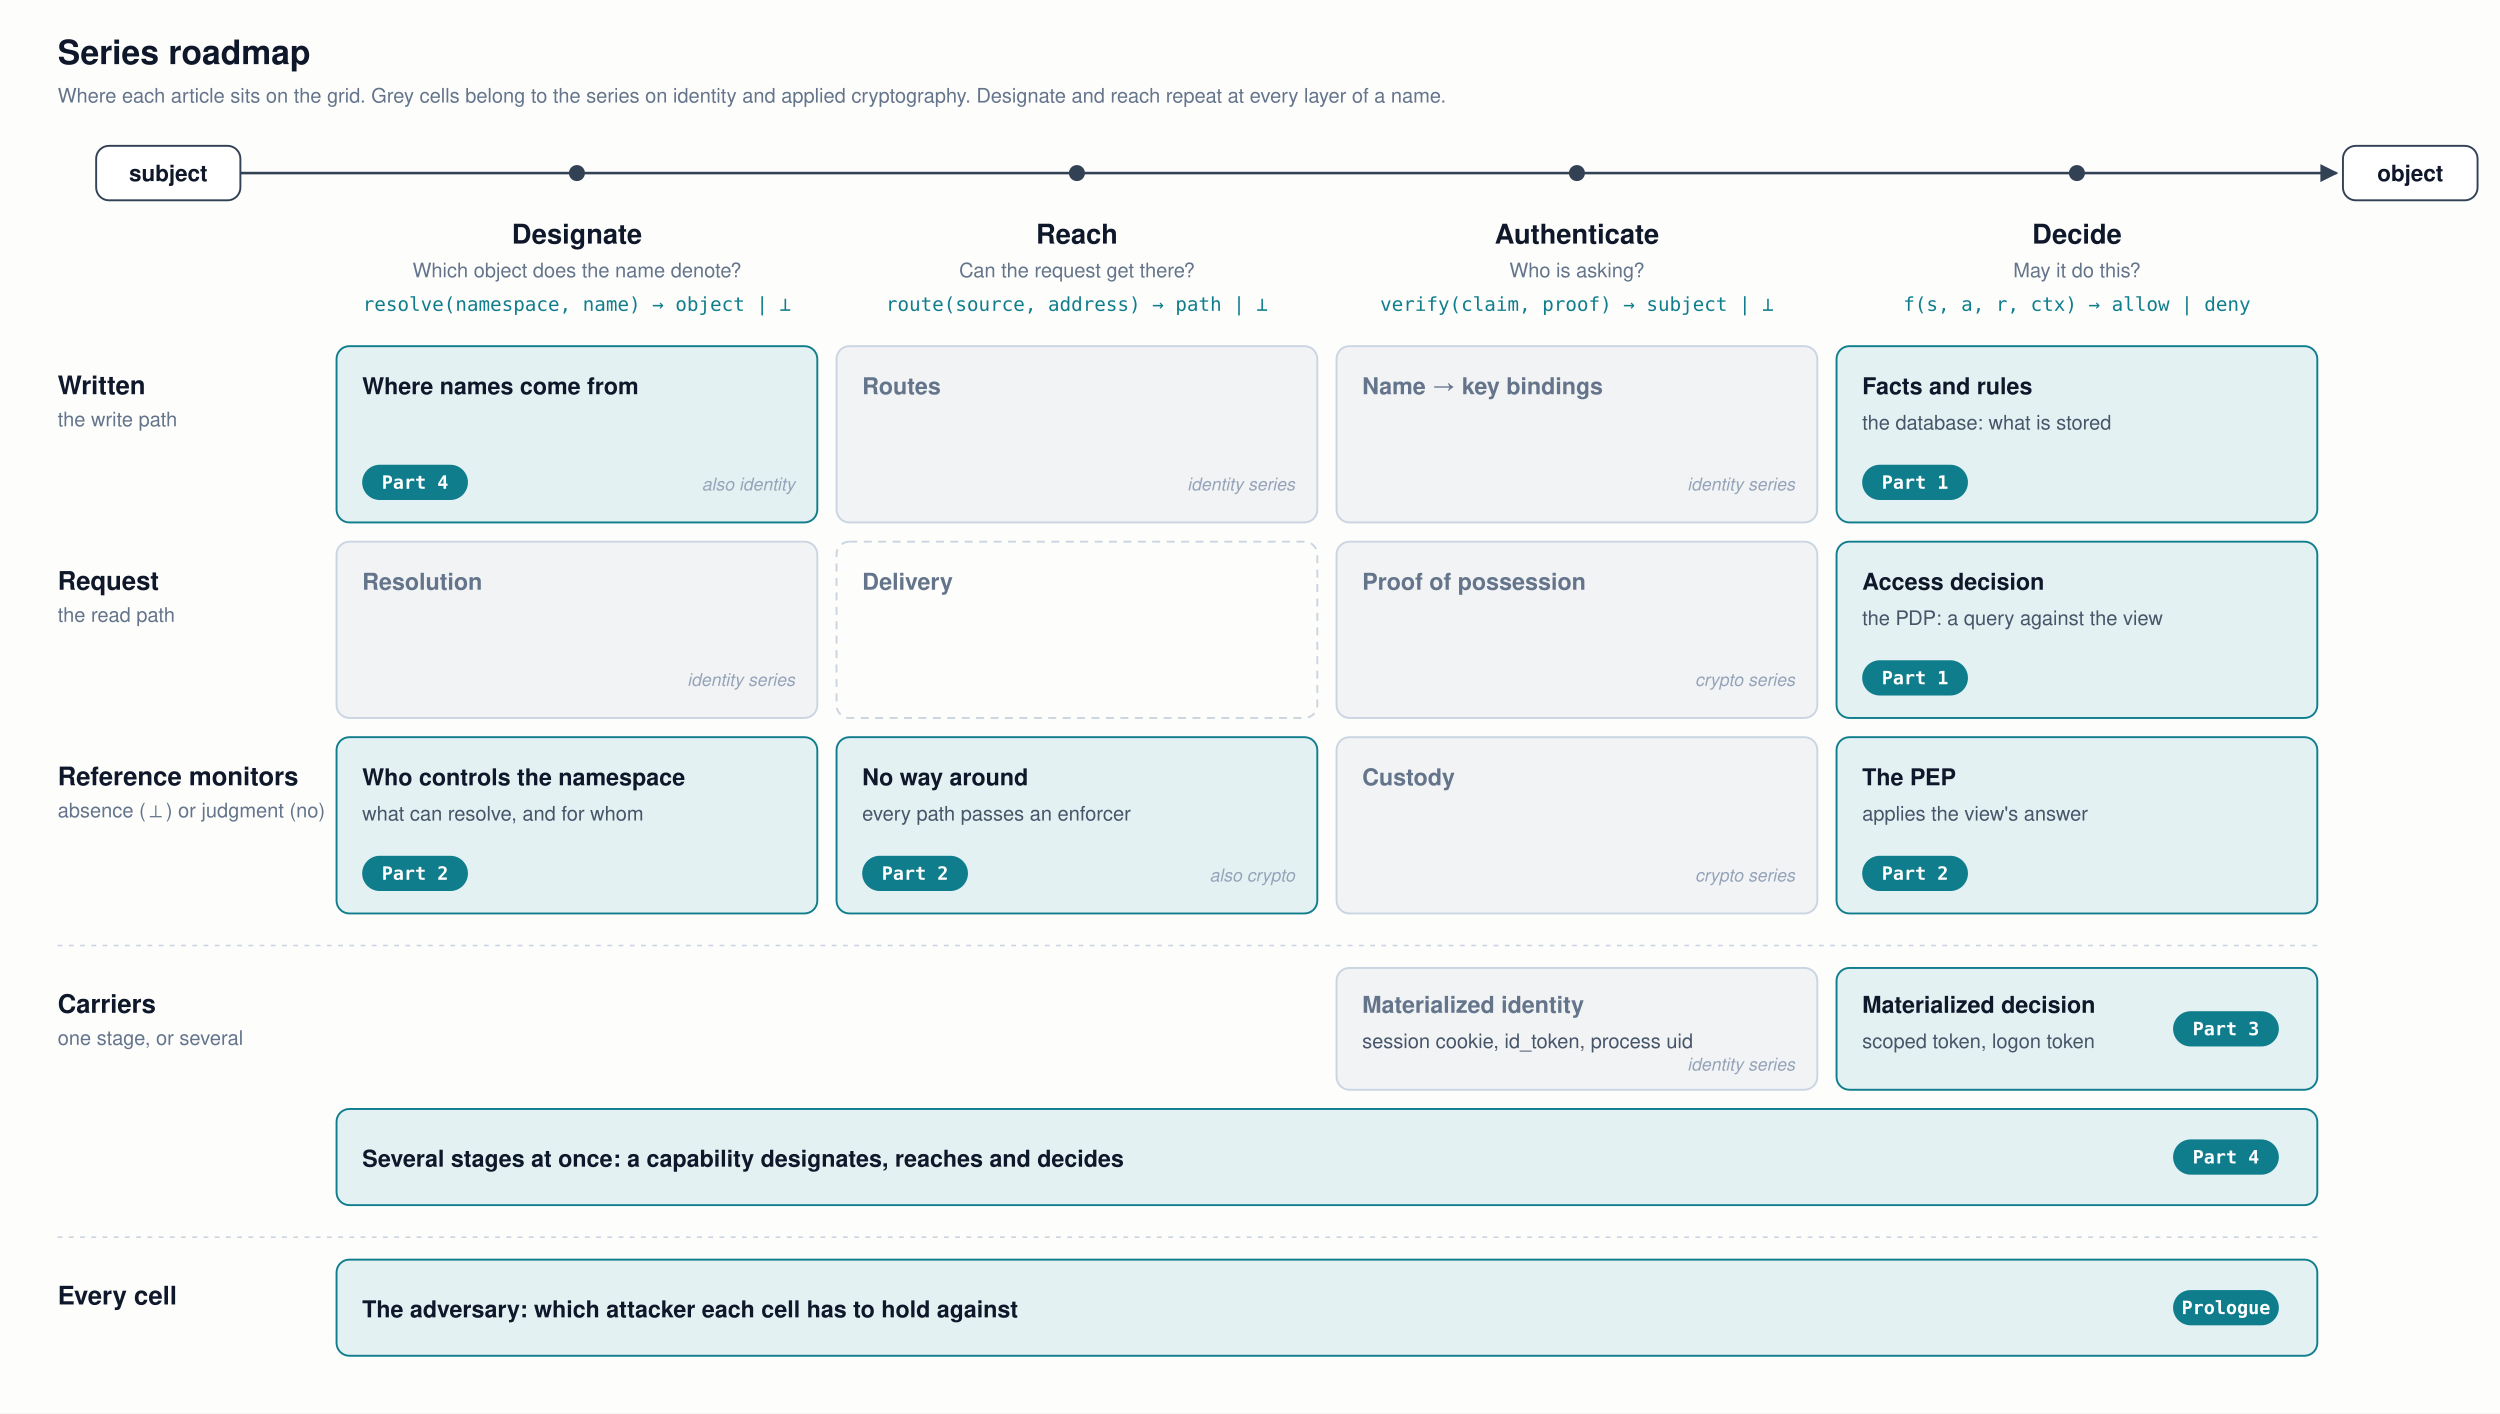
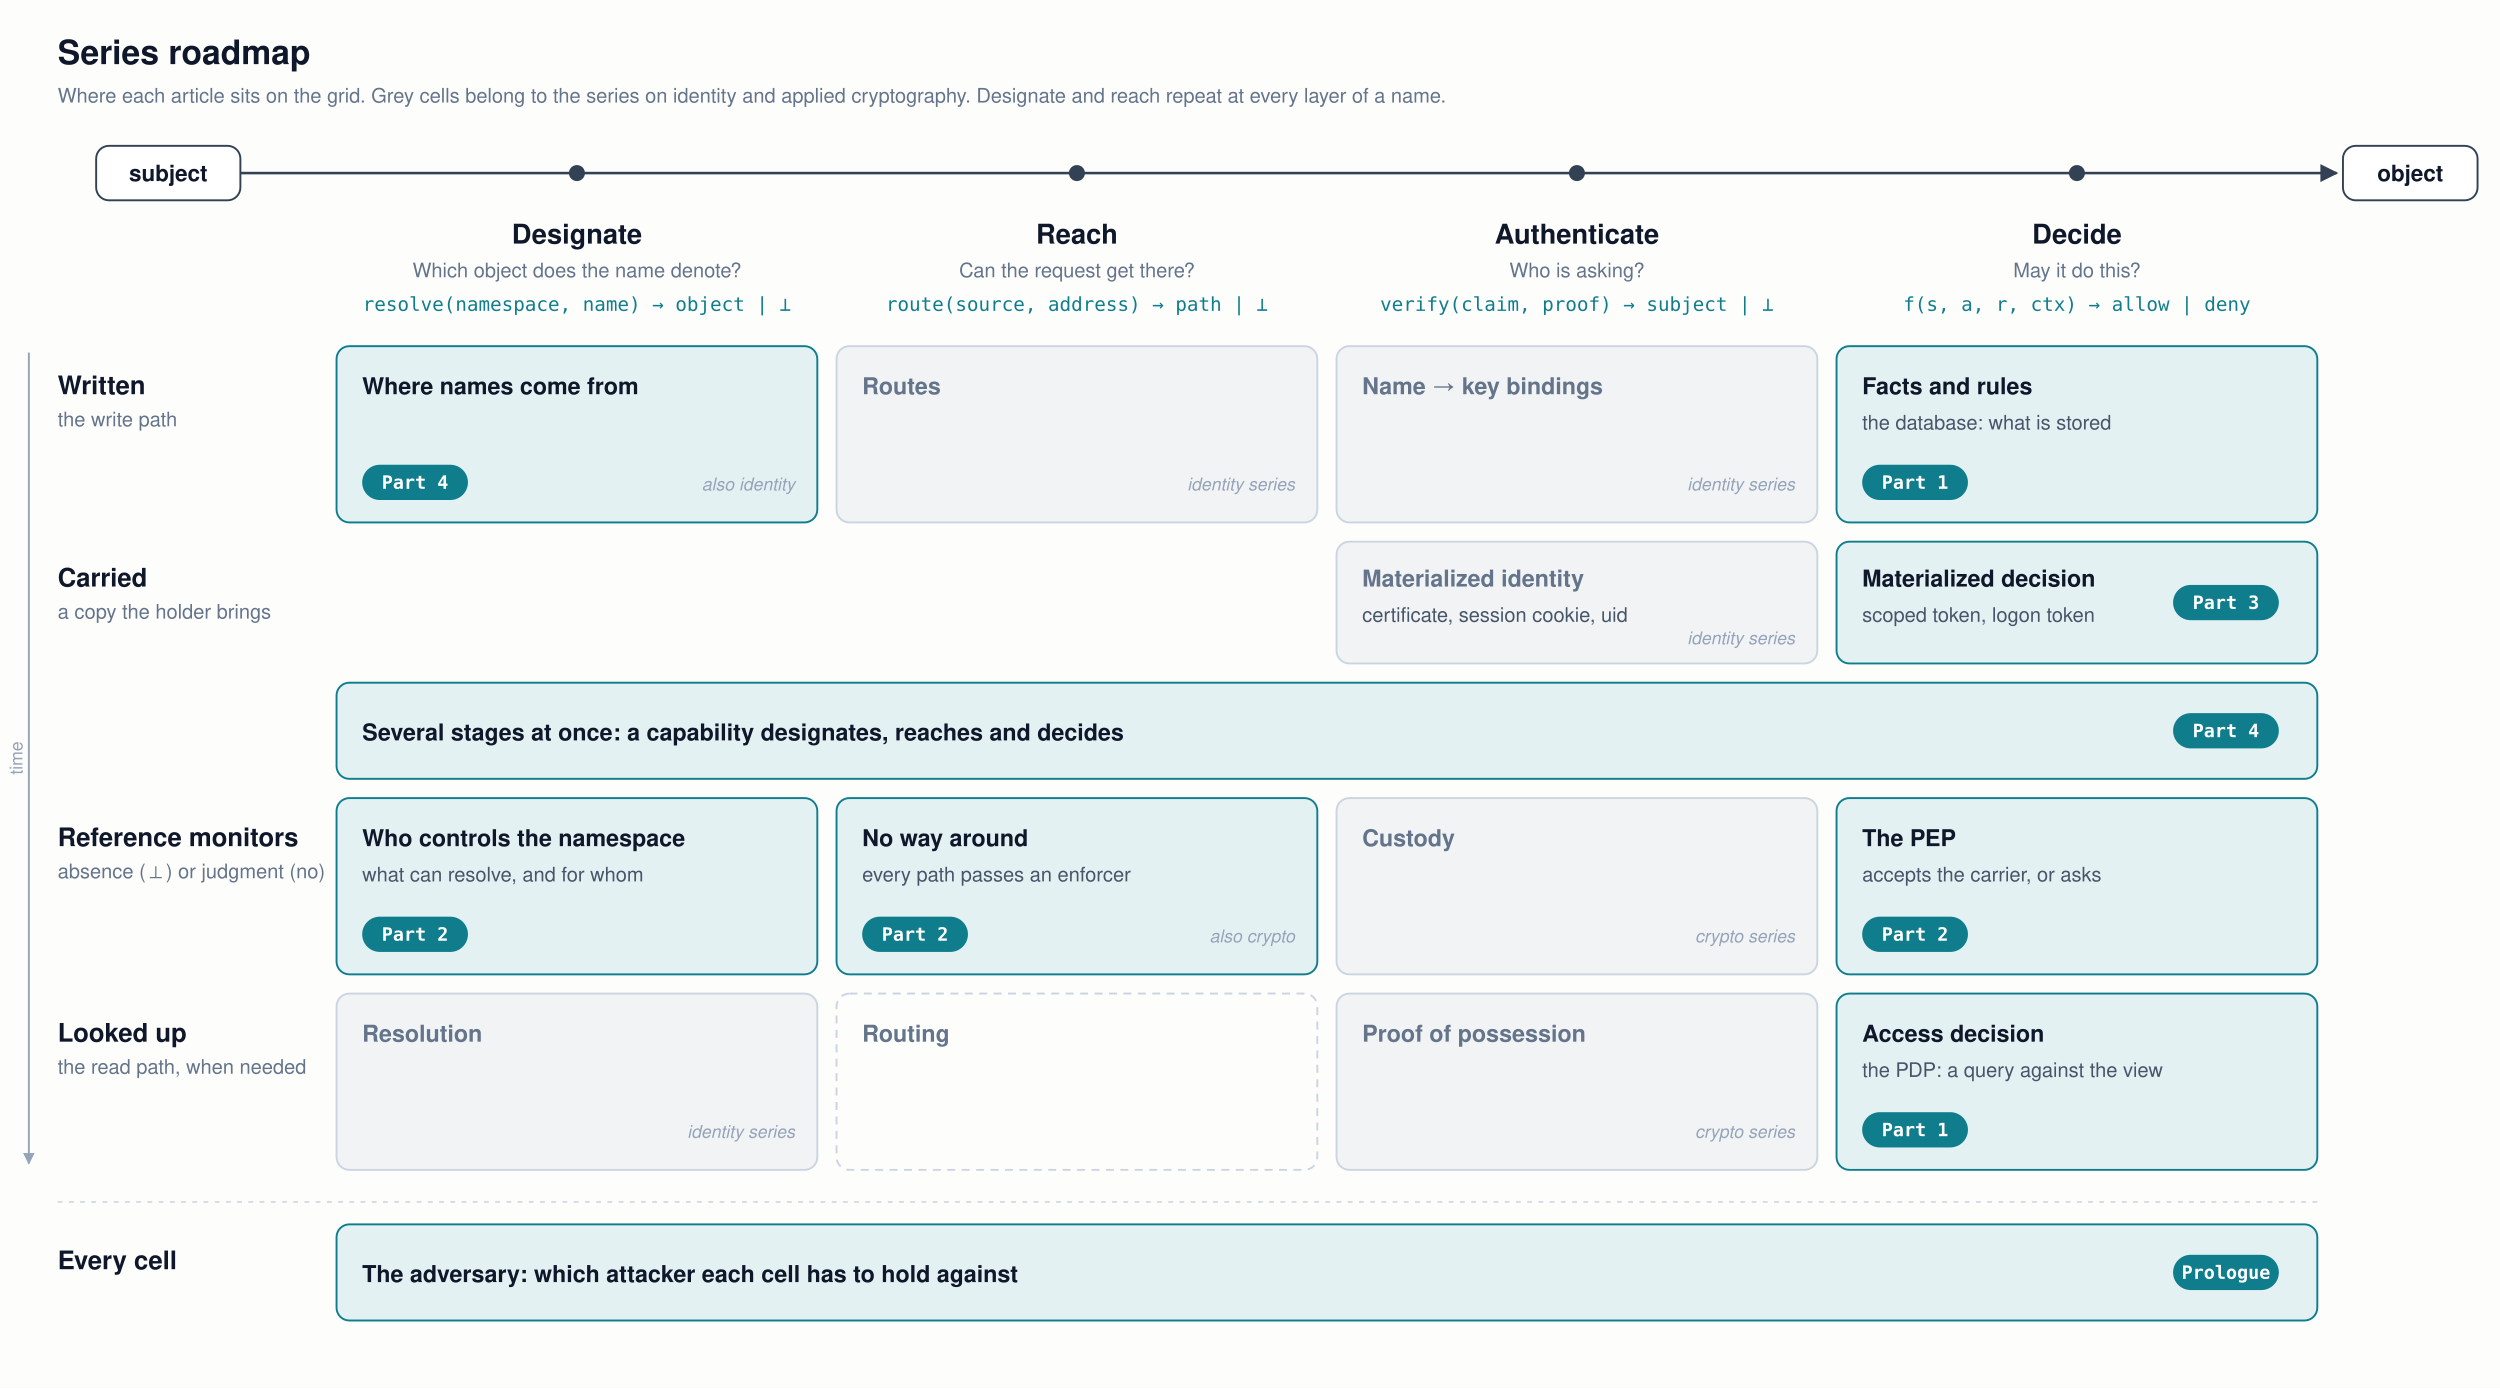
- <svg xmlns="http://www.w3.org/2000/svg" viewBox="0 0 1560 882" width="1560" height="882" font-family="-apple-system, BlinkMacSystemFont, 'Segoe UI', Helvetica, Arial, sans-serif">
+ <svg xmlns="http://www.w3.org/2000/svg" viewBox="0 0 1560 866" width="1560" height="866" font-family="-apple-system, BlinkMacSystemFont, 'Segoe UI', Helvetica, Arial, sans-serif">
  <defs>
    <marker id="aS" viewBox="0 0 10 10" refX="9" refY="5" markerWidth="7" markerHeight="7" orient="auto-start-reverse">
      <path d="M0,0 L10,5 L0,10 z" fill="#334155" />
    </marker>
+     <marker id="aT" viewBox="0 0 10 10" refX="9" refY="5" markerWidth="6" markerHeight="6" orient="auto">
+       <path d="M0,0 L10,5 L0,10 z" fill="#94a3b8" />
+     </marker>
  </defs>
-   <rect width="1560" height="882" fill="#fdfdfc" />
+   <rect width="1560" height="866" fill="#fdfdfc" />
  <text x="36" y="40" font-size="21" font-weight="700" fill="#0f172a" text-anchor="start">Series roadmap</text>
  <text x="36" y="64" font-size="12.5" font-weight="400" fill="#64748b" text-anchor="start">Where each article sits on the grid. Grey cells belong to the series on identity and applied cryptography. Designate and reach repeat at every layer of a name.</text>
  <rect x="60" y="91" width="90" height="34" rx="8" fill="#fff" stroke="#334155" stroke-width="1.2" />
  <text x="105" y="113" font-size="14" font-weight="600" fill="#0f172a" text-anchor="middle">subject</text>
  <line x1="150" y1="108" x2="1458" y2="108" stroke="#334155" stroke-width="1.6" marker-end="url(#aS)" />
  <rect x="1462" y="91" width="84" height="34" rx="8" fill="#fff" stroke="#334155" stroke-width="1.2" />
  <text x="1504" y="113" font-size="14" font-weight="600" fill="#0f172a" text-anchor="middle">object</text>
  <circle cx="360" cy="108" r="5" fill="#334155" />
  <text x="360" y="152" font-size="17" font-weight="700" fill="#0f172a" text-anchor="middle">Designate</text>
  <text x="360" y="173" font-size="12.5" font-weight="400" fill="#64748b" text-anchor="middle">Which object does the name denote?</text>
  <text x="360" y="194" font-size="12" font-weight="500" fill="#0f7d8c" text-anchor="middle" font-family="ui-monospace, SFMono-Regular, Menlo, monospace">resolve(namespace, name) → object | ⊥</text>
  <circle cx="672" cy="108" r="5" fill="#334155" />
  <text x="672" y="152" font-size="17" font-weight="700" fill="#0f172a" text-anchor="middle">Reach</text>
  <text x="672" y="173" font-size="12.5" font-weight="400" fill="#64748b" text-anchor="middle">Can the request get there?</text>
  <text x="672" y="194" font-size="12" font-weight="500" fill="#0f7d8c" text-anchor="middle" font-family="ui-monospace, SFMono-Regular, Menlo, monospace">route(source, address) → path | ⊥</text>
  <circle cx="984" cy="108" r="5" fill="#334155" />
  <text x="984" y="152" font-size="17" font-weight="700" fill="#0f172a" text-anchor="middle">Authenticate</text>
  <text x="984" y="173" font-size="12.5" font-weight="400" fill="#64748b" text-anchor="middle">Who is asking?</text>
  <text x="984" y="194" font-size="12" font-weight="500" fill="#0f7d8c" text-anchor="middle" font-family="ui-monospace, SFMono-Regular, Menlo, monospace">verify(claim, proof) → subject | ⊥</text>
  <circle cx="1296" cy="108" r="5" fill="#334155" />
  <text x="1296" y="152" font-size="17" font-weight="700" fill="#0f172a" text-anchor="middle">Decide</text>
  <text x="1296" y="173" font-size="12.5" font-weight="400" fill="#64748b" text-anchor="middle">May it do this?</text>
  <text x="1296" y="194" font-size="12" font-weight="500" fill="#0f7d8c" text-anchor="middle" font-family="ui-monospace, SFMono-Regular, Menlo, monospace">f(s, a, r, ctx) → allow | deny</text>
+   <line x1="18" y1="220" x2="18" y2="726" stroke="#94a3b8" stroke-width="1.2" marker-end="url(#aT)" />
+   <text x="14" y="473" font-size="11" font-weight="500" fill="#94a3b8" text-anchor="middle" transform="rotate(-90 14 473)">time</text>
  <text x="36" y="246" font-size="16" font-weight="700" fill="#0f172a" text-anchor="start">Written</text>
  <text x="36" y="266" font-size="12.5" font-weight="400" fill="#64748b" text-anchor="start">the write path</text>
-   <text x="36" y="368" font-size="16" font-weight="700" fill="#0f172a" text-anchor="start">Request</text>
-   <text x="36" y="388" font-size="12.5" font-weight="400" fill="#64748b" text-anchor="start">the read path</text>
-   <text x="36" y="490" font-size="16" font-weight="700" fill="#0f172a" text-anchor="start">Reference monitors</text>
-   <text x="36" y="510" font-size="12.5" font-weight="400" fill="#64748b" text-anchor="start">absence (⊥) or judgment (no)</text>
  <rect x="210" y="216" width="300" height="110" rx="8" fill="#e3f1f3" stroke="#0f7d8c" stroke-width="1.2" />
  <text x="226" y="246" font-size="14.5" font-weight="700" fill="#0f172a" text-anchor="start">Where names come from</text>
  <rect x="226" y="290" width="66" height="22" rx="11" fill="#0f7d8c" />
  <text x="259" y="305" font-size="11.5" font-weight="700" fill="#fff" text-anchor="middle" font-family="ui-monospace, SFMono-Regular, Menlo, monospace">Part 4</text>
  <text x="496" y="306" font-size="11" font-weight="500" fill="#94a3b8" text-anchor="end" font-style="italic">also identity</text>
  <rect x="522" y="216" width="300" height="110" rx="8" fill="#f1f3f5" stroke="#cbd5e1" stroke-width="1.2" />
  <text x="538" y="246" font-size="14.5" font-weight="700" fill="#64748b" text-anchor="start">Routes</text>
  <text x="808" y="306" font-size="11" font-weight="500" fill="#94a3b8" text-anchor="end" font-style="italic">identity series</text>
  <rect x="834" y="216" width="300" height="110" rx="8" fill="#f1f3f5" stroke="#cbd5e1" stroke-width="1.2" />
  <text x="850" y="246" font-size="14.5" font-weight="700" fill="#64748b" text-anchor="start">Name → key bindings</text>
  <text x="1120" y="306" font-size="11" font-weight="500" fill="#94a3b8" text-anchor="end" font-style="italic">identity series</text>
  <rect x="1146" y="216" width="300" height="110" rx="8" fill="#e3f1f3" stroke="#0f7d8c" stroke-width="1.2" />
  <text x="1162" y="246" font-size="14.5" font-weight="700" fill="#0f172a" text-anchor="start">Facts and rules</text>
  <text x="1162" y="268" font-size="12.5" font-weight="400" fill="#475569" text-anchor="start">the database: what is stored</text>
  <rect x="1162" y="290" width="66" height="22" rx="11" fill="#0f7d8c" />
  <text x="1195" y="305" font-size="11.5" font-weight="700" fill="#fff" text-anchor="middle" font-family="ui-monospace, SFMono-Regular, Menlo, monospace">Part 1</text>
-   <rect x="210" y="338" width="300" height="110" rx="8" fill="#f1f3f5" stroke="#cbd5e1" stroke-width="1.2" />
-   <text x="226" y="368" font-size="14.5" font-weight="700" fill="#64748b" text-anchor="start">Resolution</text>
-   <text x="496" y="428" font-size="11" font-weight="500" fill="#94a3b8" text-anchor="end" font-style="italic">identity series</text>
-   <rect x="522" y="338" width="300" height="110" rx="8" fill="#fdfdfc" stroke="#cbd5e1" stroke-width="1.2" stroke-dasharray="5 4" />
-   <text x="538" y="368" font-size="14.5" font-weight="700" fill="#64748b" text-anchor="start">Delivery</text>
-   <rect x="834" y="338" width="300" height="110" rx="8" fill="#f1f3f5" stroke="#cbd5e1" stroke-width="1.2" />
-   <text x="850" y="368" font-size="14.5" font-weight="700" fill="#64748b" text-anchor="start">Proof of possession</text>
-   <text x="1120" y="428" font-size="11" font-weight="500" fill="#94a3b8" text-anchor="end" font-style="italic">crypto series</text>
-   <rect x="1146" y="338" width="300" height="110" rx="8" fill="#e3f1f3" stroke="#0f7d8c" stroke-width="1.2" />
-   <text x="1162" y="368" font-size="14.5" font-weight="700" fill="#0f172a" text-anchor="start">Access decision</text>
-   <text x="1162" y="390" font-size="12.5" font-weight="400" fill="#475569" text-anchor="start">the PDP: a query against the view</text>
-   <rect x="1162" y="412" width="66" height="22" rx="11" fill="#0f7d8c" />
-   <text x="1195" y="427" font-size="11.5" font-weight="700" fill="#fff" text-anchor="middle" font-family="ui-monospace, SFMono-Regular, Menlo, monospace">Part 1</text>
-   <rect x="210" y="460" width="300" height="110" rx="8" fill="#e3f1f3" stroke="#0f7d8c" stroke-width="1.2" />
-   <text x="226" y="490" font-size="14.5" font-weight="700" fill="#0f172a" text-anchor="start">Who controls the namespace</text>
-   <text x="226" y="512" font-size="12.5" font-weight="400" fill="#475569" text-anchor="start">what can resolve, and for whom</text>
-   <rect x="226" y="534" width="66" height="22" rx="11" fill="#0f7d8c" />
-   <text x="259" y="549" font-size="11.5" font-weight="700" fill="#fff" text-anchor="middle" font-family="ui-monospace, SFMono-Regular, Menlo, monospace">Part 2</text>
-   <rect x="522" y="460" width="300" height="110" rx="8" fill="#e3f1f3" stroke="#0f7d8c" stroke-width="1.2" />
-   <text x="538" y="490" font-size="14.5" font-weight="700" fill="#0f172a" text-anchor="start">No way around</text>
-   <text x="538" y="512" font-size="12.5" font-weight="400" fill="#475569" text-anchor="start">every path passes an enforcer</text>
-   <rect x="538" y="534" width="66" height="22" rx="11" fill="#0f7d8c" />
-   <text x="571" y="549" font-size="11.5" font-weight="700" fill="#fff" text-anchor="middle" font-family="ui-monospace, SFMono-Regular, Menlo, monospace">Part 2</text>
-   <text x="808" y="550" font-size="11" font-weight="500" fill="#94a3b8" text-anchor="end" font-style="italic">also crypto</text>
-   <rect x="834" y="460" width="300" height="110" rx="8" fill="#f1f3f5" stroke="#cbd5e1" stroke-width="1.2" />
-   <text x="850" y="490" font-size="14.5" font-weight="700" fill="#64748b" text-anchor="start">Custody</text>
-   <text x="1120" y="550" font-size="11" font-weight="500" fill="#94a3b8" text-anchor="end" font-style="italic">crypto series</text>
-   <rect x="1146" y="460" width="300" height="110" rx="8" fill="#e3f1f3" stroke="#0f7d8c" stroke-width="1.2" />
-   <text x="1162" y="490" font-size="14.5" font-weight="700" fill="#0f172a" text-anchor="start">The PEP</text>
-   <text x="1162" y="512" font-size="12.5" font-weight="400" fill="#475569" text-anchor="start">applies the view's answer</text>
-   <rect x="1162" y="534" width="66" height="22" rx="11" fill="#0f7d8c" />
-   <text x="1195" y="549" font-size="11.5" font-weight="700" fill="#fff" text-anchor="middle" font-family="ui-monospace, SFMono-Regular, Menlo, monospace">Part 2</text>
-   <line x1="36" y1="590" x2="1446" y2="590" stroke="#cbd5e1" stroke-dasharray="3 4" />
-   <text x="36" y="632" font-size="16" font-weight="700" fill="#0f172a" text-anchor="start">Carriers</text>
-   <text x="36" y="652" font-size="12.5" font-weight="400" fill="#64748b" text-anchor="start">one stage, or several</text>
-   <rect x="834" y="604" width="300" height="76" rx="8" fill="#f1f3f5" stroke="#cbd5e1" stroke-width="1.2" />
-   <text x="850" y="632" font-size="14.5" font-weight="700" fill="#64748b" text-anchor="start">Materialized identity</text>
-   <text x="850" y="654" font-size="12.5" font-weight="400" fill="#475569" text-anchor="start">session cookie, id_token, process uid</text>
-   <text x="1120" y="668" font-size="11" font-weight="500" fill="#94a3b8" text-anchor="end" font-style="italic">identity series</text>
-   <rect x="1146" y="604" width="300" height="76" rx="8" fill="#e3f1f3" stroke="#0f7d8c" stroke-width="1.2" />
-   <text x="1162" y="632" font-size="14.5" font-weight="700" fill="#0f172a" text-anchor="start">Materialized decision</text>
-   <text x="1162" y="654" font-size="12.5" font-weight="400" fill="#475569" text-anchor="start">scoped token, logon token</text>
-   <rect x="1356" y="631" width="66" height="22" rx="11" fill="#0f7d8c" />
-   <text x="1389" y="646" font-size="11.5" font-weight="700" fill="#fff" text-anchor="middle" font-family="ui-monospace, SFMono-Regular, Menlo, monospace">Part 3</text>
-   <rect x="210" y="692" width="1236" height="60" rx="8" fill="#e3f1f3" stroke="#0f7d8c" stroke-width="1.2" />
-   <text x="226" y="728" font-size="14.5" font-weight="700" fill="#0f172a" text-anchor="start">Several stages at once: a capability designates, reaches and decides</text>
-   <rect x="1356" y="711" width="66" height="22" rx="11" fill="#0f7d8c" />
-   <text x="1389" y="726" font-size="11.5" font-weight="700" fill="#fff" text-anchor="middle" font-family="ui-monospace, SFMono-Regular, Menlo, monospace">Part 4</text>
-   <line x1="36" y1="772" x2="1446" y2="772" stroke="#cbd5e1" stroke-dasharray="3 4" />
-   <text x="36" y="814" font-size="16" font-weight="700" fill="#0f172a" text-anchor="start">Every cell</text>
-   <rect x="210" y="786" width="1236" height="60" rx="8" fill="#e3f1f3" stroke="#0f7d8c" stroke-width="1.2" />
-   <text x="226" y="822" font-size="14.5" font-weight="700" fill="#0f172a" text-anchor="start">The adversary: which attacker each cell has to hold against</text>
-   <rect x="1356" y="805" width="66" height="22" rx="11" fill="#0f7d8c" />
-   <text x="1389" y="820" font-size="11.5" font-weight="700" fill="#fff" text-anchor="middle" font-family="ui-monospace, SFMono-Regular, Menlo, monospace">Prologue</text>
+   <text x="36" y="366" font-size="16" font-weight="700" fill="#0f172a" text-anchor="start">Carried</text>
+   <text x="36" y="386" font-size="12.5" font-weight="400" fill="#64748b" text-anchor="start">a copy the holder brings</text>
+   <rect x="834" y="338" width="300" height="76" rx="8" fill="#f1f3f5" stroke="#cbd5e1" stroke-width="1.2" />
+   <text x="850" y="366" font-size="14.5" font-weight="700" fill="#64748b" text-anchor="start">Materialized identity</text>
+   <text x="850" y="388" font-size="12.5" font-weight="400" fill="#475569" text-anchor="start">certificate, session cookie, uid</text>
+   <text x="1120" y="402" font-size="11" font-weight="500" fill="#94a3b8" text-anchor="end" font-style="italic">identity series</text>
+   <rect x="1146" y="338" width="300" height="76" rx="8" fill="#e3f1f3" stroke="#0f7d8c" stroke-width="1.2" />
+   <text x="1162" y="366" font-size="14.5" font-weight="700" fill="#0f172a" text-anchor="start">Materialized decision</text>
+   <text x="1162" y="388" font-size="12.5" font-weight="400" fill="#475569" text-anchor="start">scoped token, logon token</text>
+   <rect x="1356" y="365" width="66" height="22" rx="11" fill="#0f7d8c" />
+   <text x="1389" y="380" font-size="11.5" font-weight="700" fill="#fff" text-anchor="middle" font-family="ui-monospace, SFMono-Regular, Menlo, monospace">Part 3</text>
+   <rect x="210" y="426" width="1236" height="60" rx="8" fill="#e3f1f3" stroke="#0f7d8c" stroke-width="1.2" />
+   <text x="226" y="462" font-size="14.5" font-weight="700" fill="#0f172a" text-anchor="start">Several stages at once: a capability designates, reaches and decides</text>
+   <rect x="1356" y="445" width="66" height="22" rx="11" fill="#0f7d8c" />
+   <text x="1389" y="460" font-size="11.5" font-weight="700" fill="#fff" text-anchor="middle" font-family="ui-monospace, SFMono-Regular, Menlo, monospace">Part 4</text>
+   <text x="36" y="528" font-size="16" font-weight="700" fill="#0f172a" text-anchor="start">Reference monitors</text>
+   <text x="36" y="548" font-size="12.5" font-weight="400" fill="#64748b" text-anchor="start">absence (⊥) or judgment (no)</text>
+   <rect x="210" y="498" width="300" height="110" rx="8" fill="#e3f1f3" stroke="#0f7d8c" stroke-width="1.2" />
+   <text x="226" y="528" font-size="14.5" font-weight="700" fill="#0f172a" text-anchor="start">Who controls the namespace</text>
+   <text x="226" y="550" font-size="12.5" font-weight="400" fill="#475569" text-anchor="start">what can resolve, and for whom</text>
+   <rect x="226" y="572" width="66" height="22" rx="11" fill="#0f7d8c" />
+   <text x="259" y="587" font-size="11.5" font-weight="700" fill="#fff" text-anchor="middle" font-family="ui-monospace, SFMono-Regular, Menlo, monospace">Part 2</text>
+   <rect x="522" y="498" width="300" height="110" rx="8" fill="#e3f1f3" stroke="#0f7d8c" stroke-width="1.2" />
+   <text x="538" y="528" font-size="14.5" font-weight="700" fill="#0f172a" text-anchor="start">No way around</text>
+   <text x="538" y="550" font-size="12.5" font-weight="400" fill="#475569" text-anchor="start">every path passes an enforcer</text>
+   <rect x="538" y="572" width="66" height="22" rx="11" fill="#0f7d8c" />
+   <text x="571" y="587" font-size="11.5" font-weight="700" fill="#fff" text-anchor="middle" font-family="ui-monospace, SFMono-Regular, Menlo, monospace">Part 2</text>
+   <text x="808" y="588" font-size="11" font-weight="500" fill="#94a3b8" text-anchor="end" font-style="italic">also crypto</text>
+   <rect x="834" y="498" width="300" height="110" rx="8" fill="#f1f3f5" stroke="#cbd5e1" stroke-width="1.2" />
+   <text x="850" y="528" font-size="14.5" font-weight="700" fill="#64748b" text-anchor="start">Custody</text>
+   <text x="1120" y="588" font-size="11" font-weight="500" fill="#94a3b8" text-anchor="end" font-style="italic">crypto series</text>
+   <rect x="1146" y="498" width="300" height="110" rx="8" fill="#e3f1f3" stroke="#0f7d8c" stroke-width="1.2" />
+   <text x="1162" y="528" font-size="14.5" font-weight="700" fill="#0f172a" text-anchor="start">The PEP</text>
+   <text x="1162" y="550" font-size="12.5" font-weight="400" fill="#475569" text-anchor="start">accepts the carrier, or asks</text>
+   <rect x="1162" y="572" width="66" height="22" rx="11" fill="#0f7d8c" />
+   <text x="1195" y="587" font-size="11.5" font-weight="700" fill="#fff" text-anchor="middle" font-family="ui-monospace, SFMono-Regular, Menlo, monospace">Part 2</text>
+   <text x="36" y="650" font-size="16" font-weight="700" fill="#0f172a" text-anchor="start">Looked up</text>
+   <text x="36" y="670" font-size="12.5" font-weight="400" fill="#64748b" text-anchor="start">the read path, when needed</text>
+   <rect x="210" y="620" width="300" height="110" rx="8" fill="#f1f3f5" stroke="#cbd5e1" stroke-width="1.2" />
+   <text x="226" y="650" font-size="14.5" font-weight="700" fill="#64748b" text-anchor="start">Resolution</text>
+   <text x="496" y="710" font-size="11" font-weight="500" fill="#94a3b8" text-anchor="end" font-style="italic">identity series</text>
+   <rect x="522" y="620" width="300" height="110" rx="8" fill="#fdfdfc" stroke="#cbd5e1" stroke-width="1.2" stroke-dasharray="5 4" />
+   <text x="538" y="650" font-size="14.5" font-weight="700" fill="#64748b" text-anchor="start">Routing</text>
+   <rect x="834" y="620" width="300" height="110" rx="8" fill="#f1f3f5" stroke="#cbd5e1" stroke-width="1.2" />
+   <text x="850" y="650" font-size="14.5" font-weight="700" fill="#64748b" text-anchor="start">Proof of possession</text>
+   <text x="1120" y="710" font-size="11" font-weight="500" fill="#94a3b8" text-anchor="end" font-style="italic">crypto series</text>
+   <rect x="1146" y="620" width="300" height="110" rx="8" fill="#e3f1f3" stroke="#0f7d8c" stroke-width="1.2" />
+   <text x="1162" y="650" font-size="14.5" font-weight="700" fill="#0f172a" text-anchor="start">Access decision</text>
+   <text x="1162" y="672" font-size="12.5" font-weight="400" fill="#475569" text-anchor="start">the PDP: a query against the view</text>
+   <rect x="1162" y="694" width="66" height="22" rx="11" fill="#0f7d8c" />
+   <text x="1195" y="709" font-size="11.5" font-weight="700" fill="#fff" text-anchor="middle" font-family="ui-monospace, SFMono-Regular, Menlo, monospace">Part 1</text>
+   <line x1="36" y1="750" x2="1446" y2="750" stroke="#cbd5e1" stroke-dasharray="3 4" />
+   <text x="36" y="792" font-size="16" font-weight="700" fill="#0f172a" text-anchor="start">Every cell</text>
+   <rect x="210" y="764" width="1236" height="60" rx="8" fill="#e3f1f3" stroke="#0f7d8c" stroke-width="1.2" />
+   <text x="226" y="800" font-size="14.5" font-weight="700" fill="#0f172a" text-anchor="start">The adversary: which attacker each cell has to hold against</text>
+   <rect x="1356" y="783" width="66" height="22" rx="11" fill="#0f7d8c" />
+   <text x="1389" y="798" font-size="11.5" font-weight="700" fill="#fff" text-anchor="middle" font-family="ui-monospace, SFMono-Regular, Menlo, monospace">Prologue</text>
</svg>
